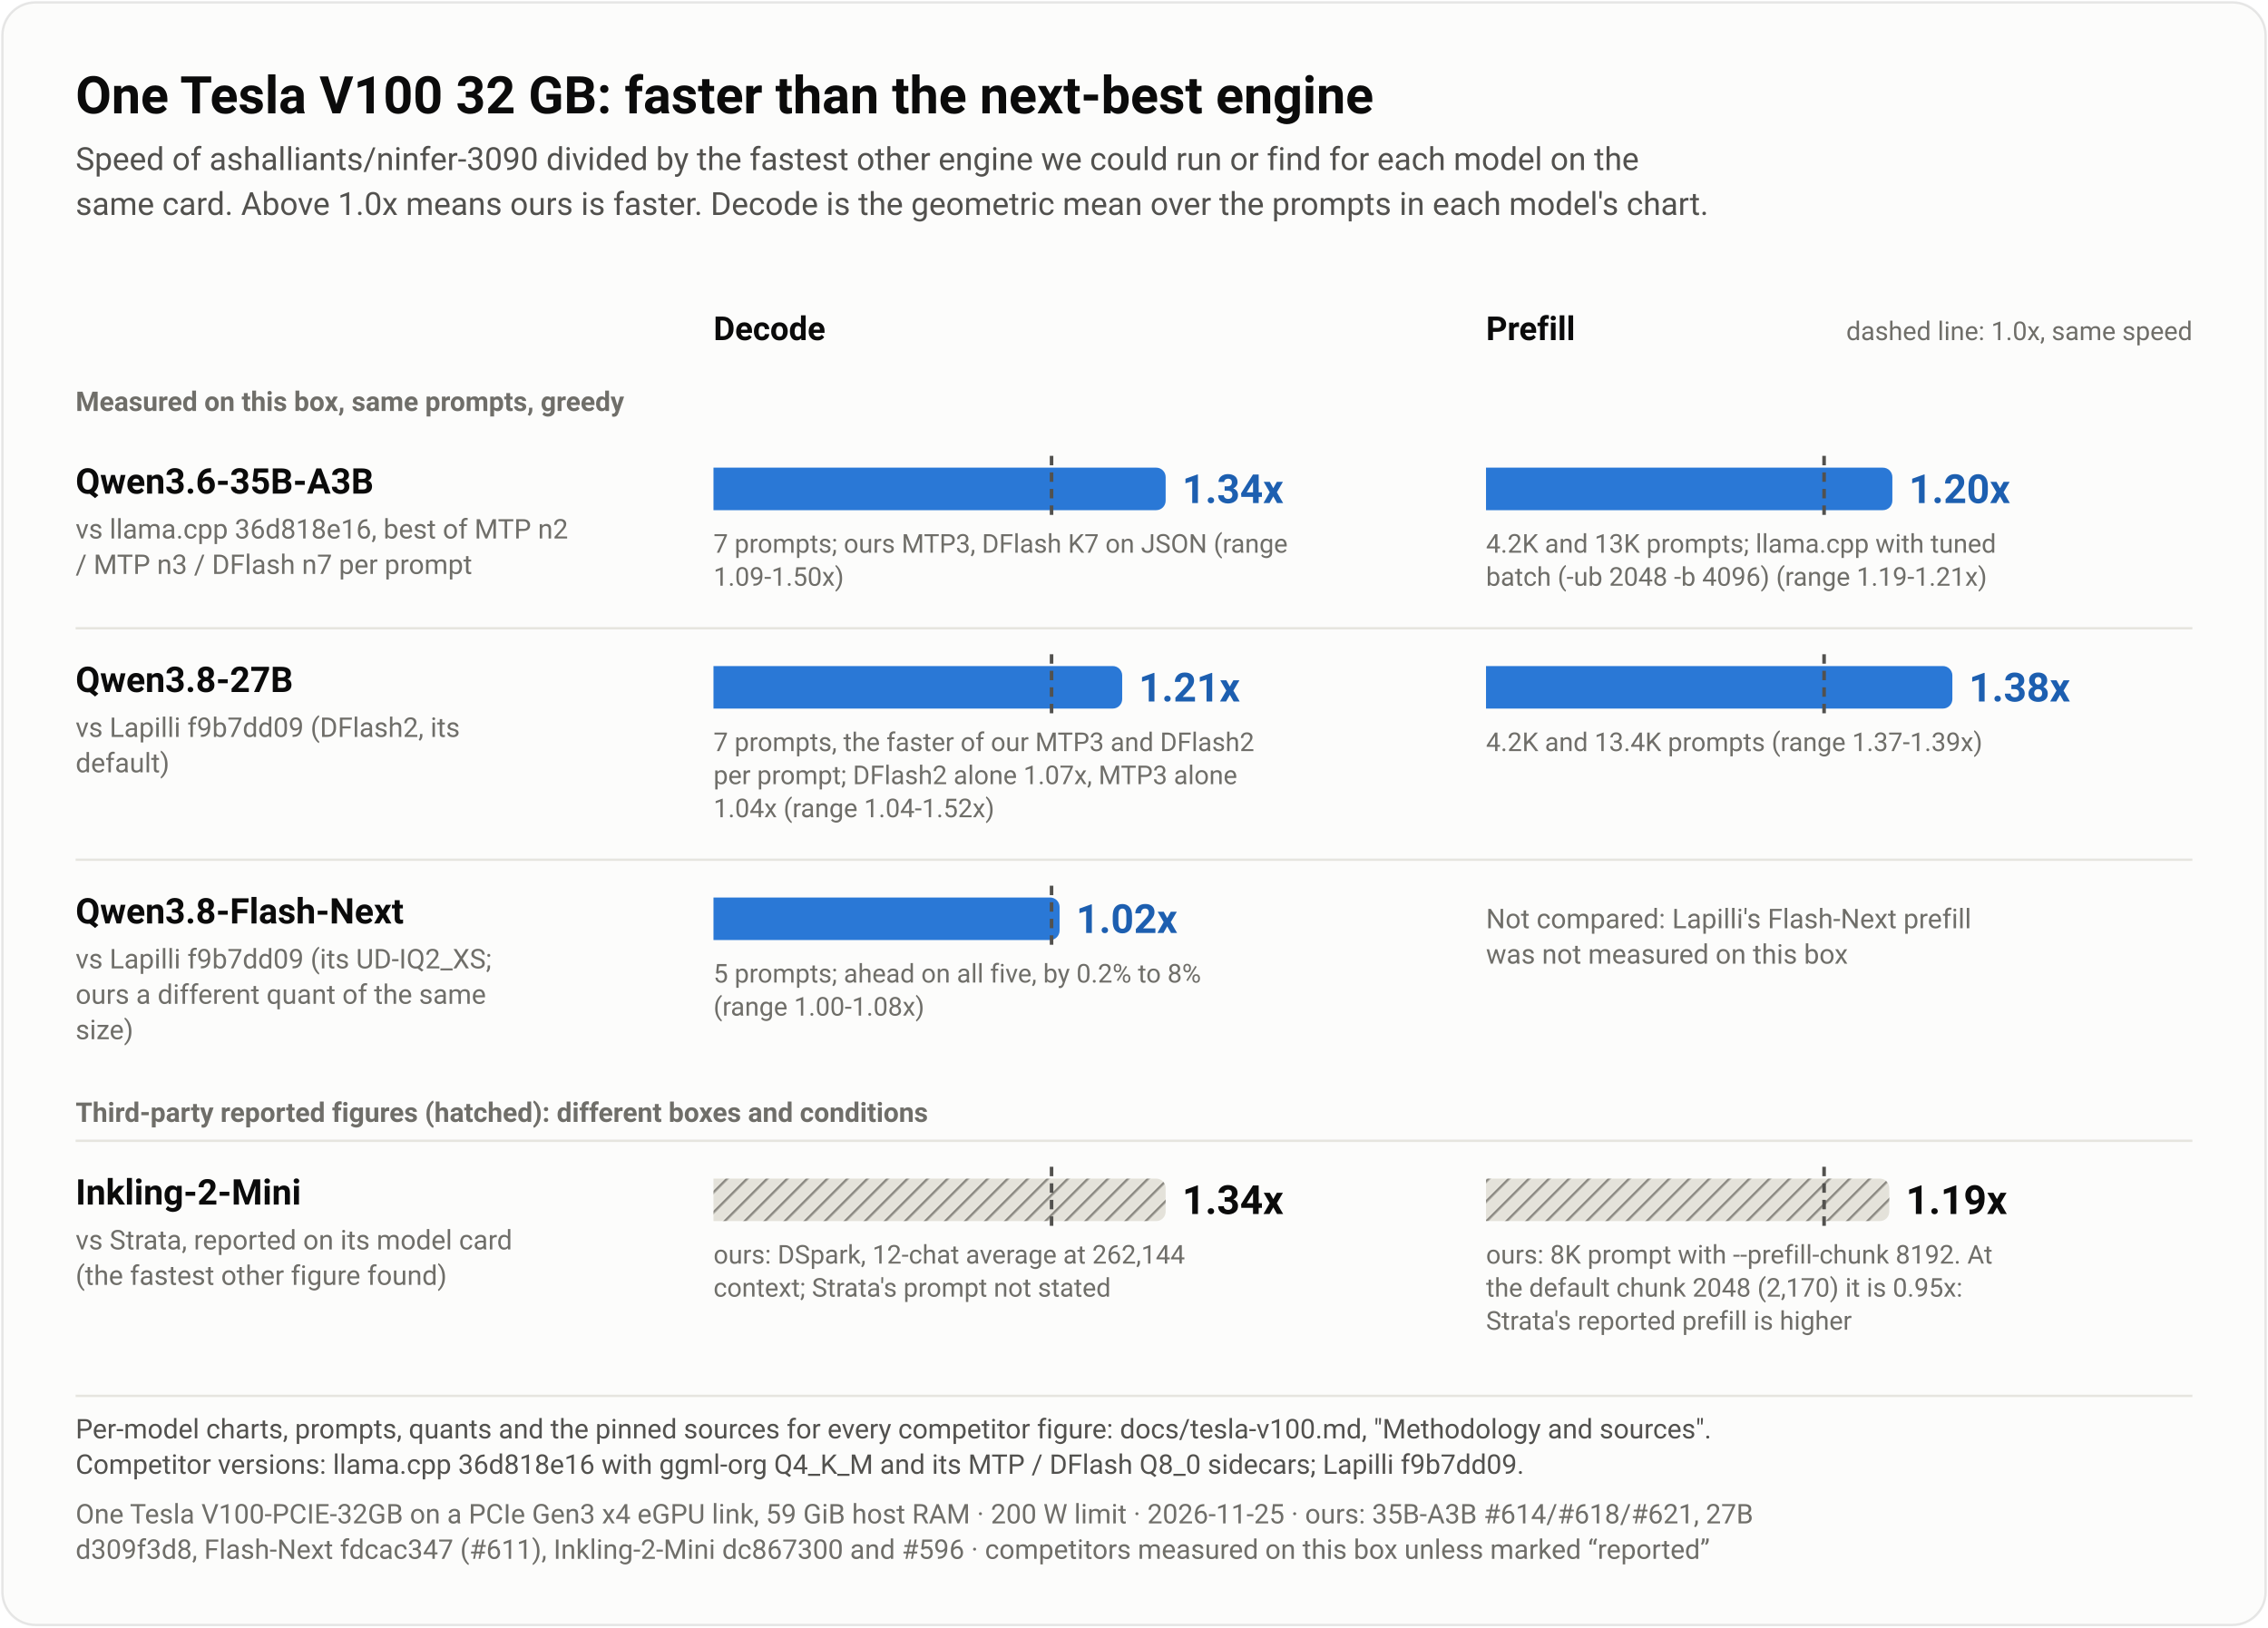
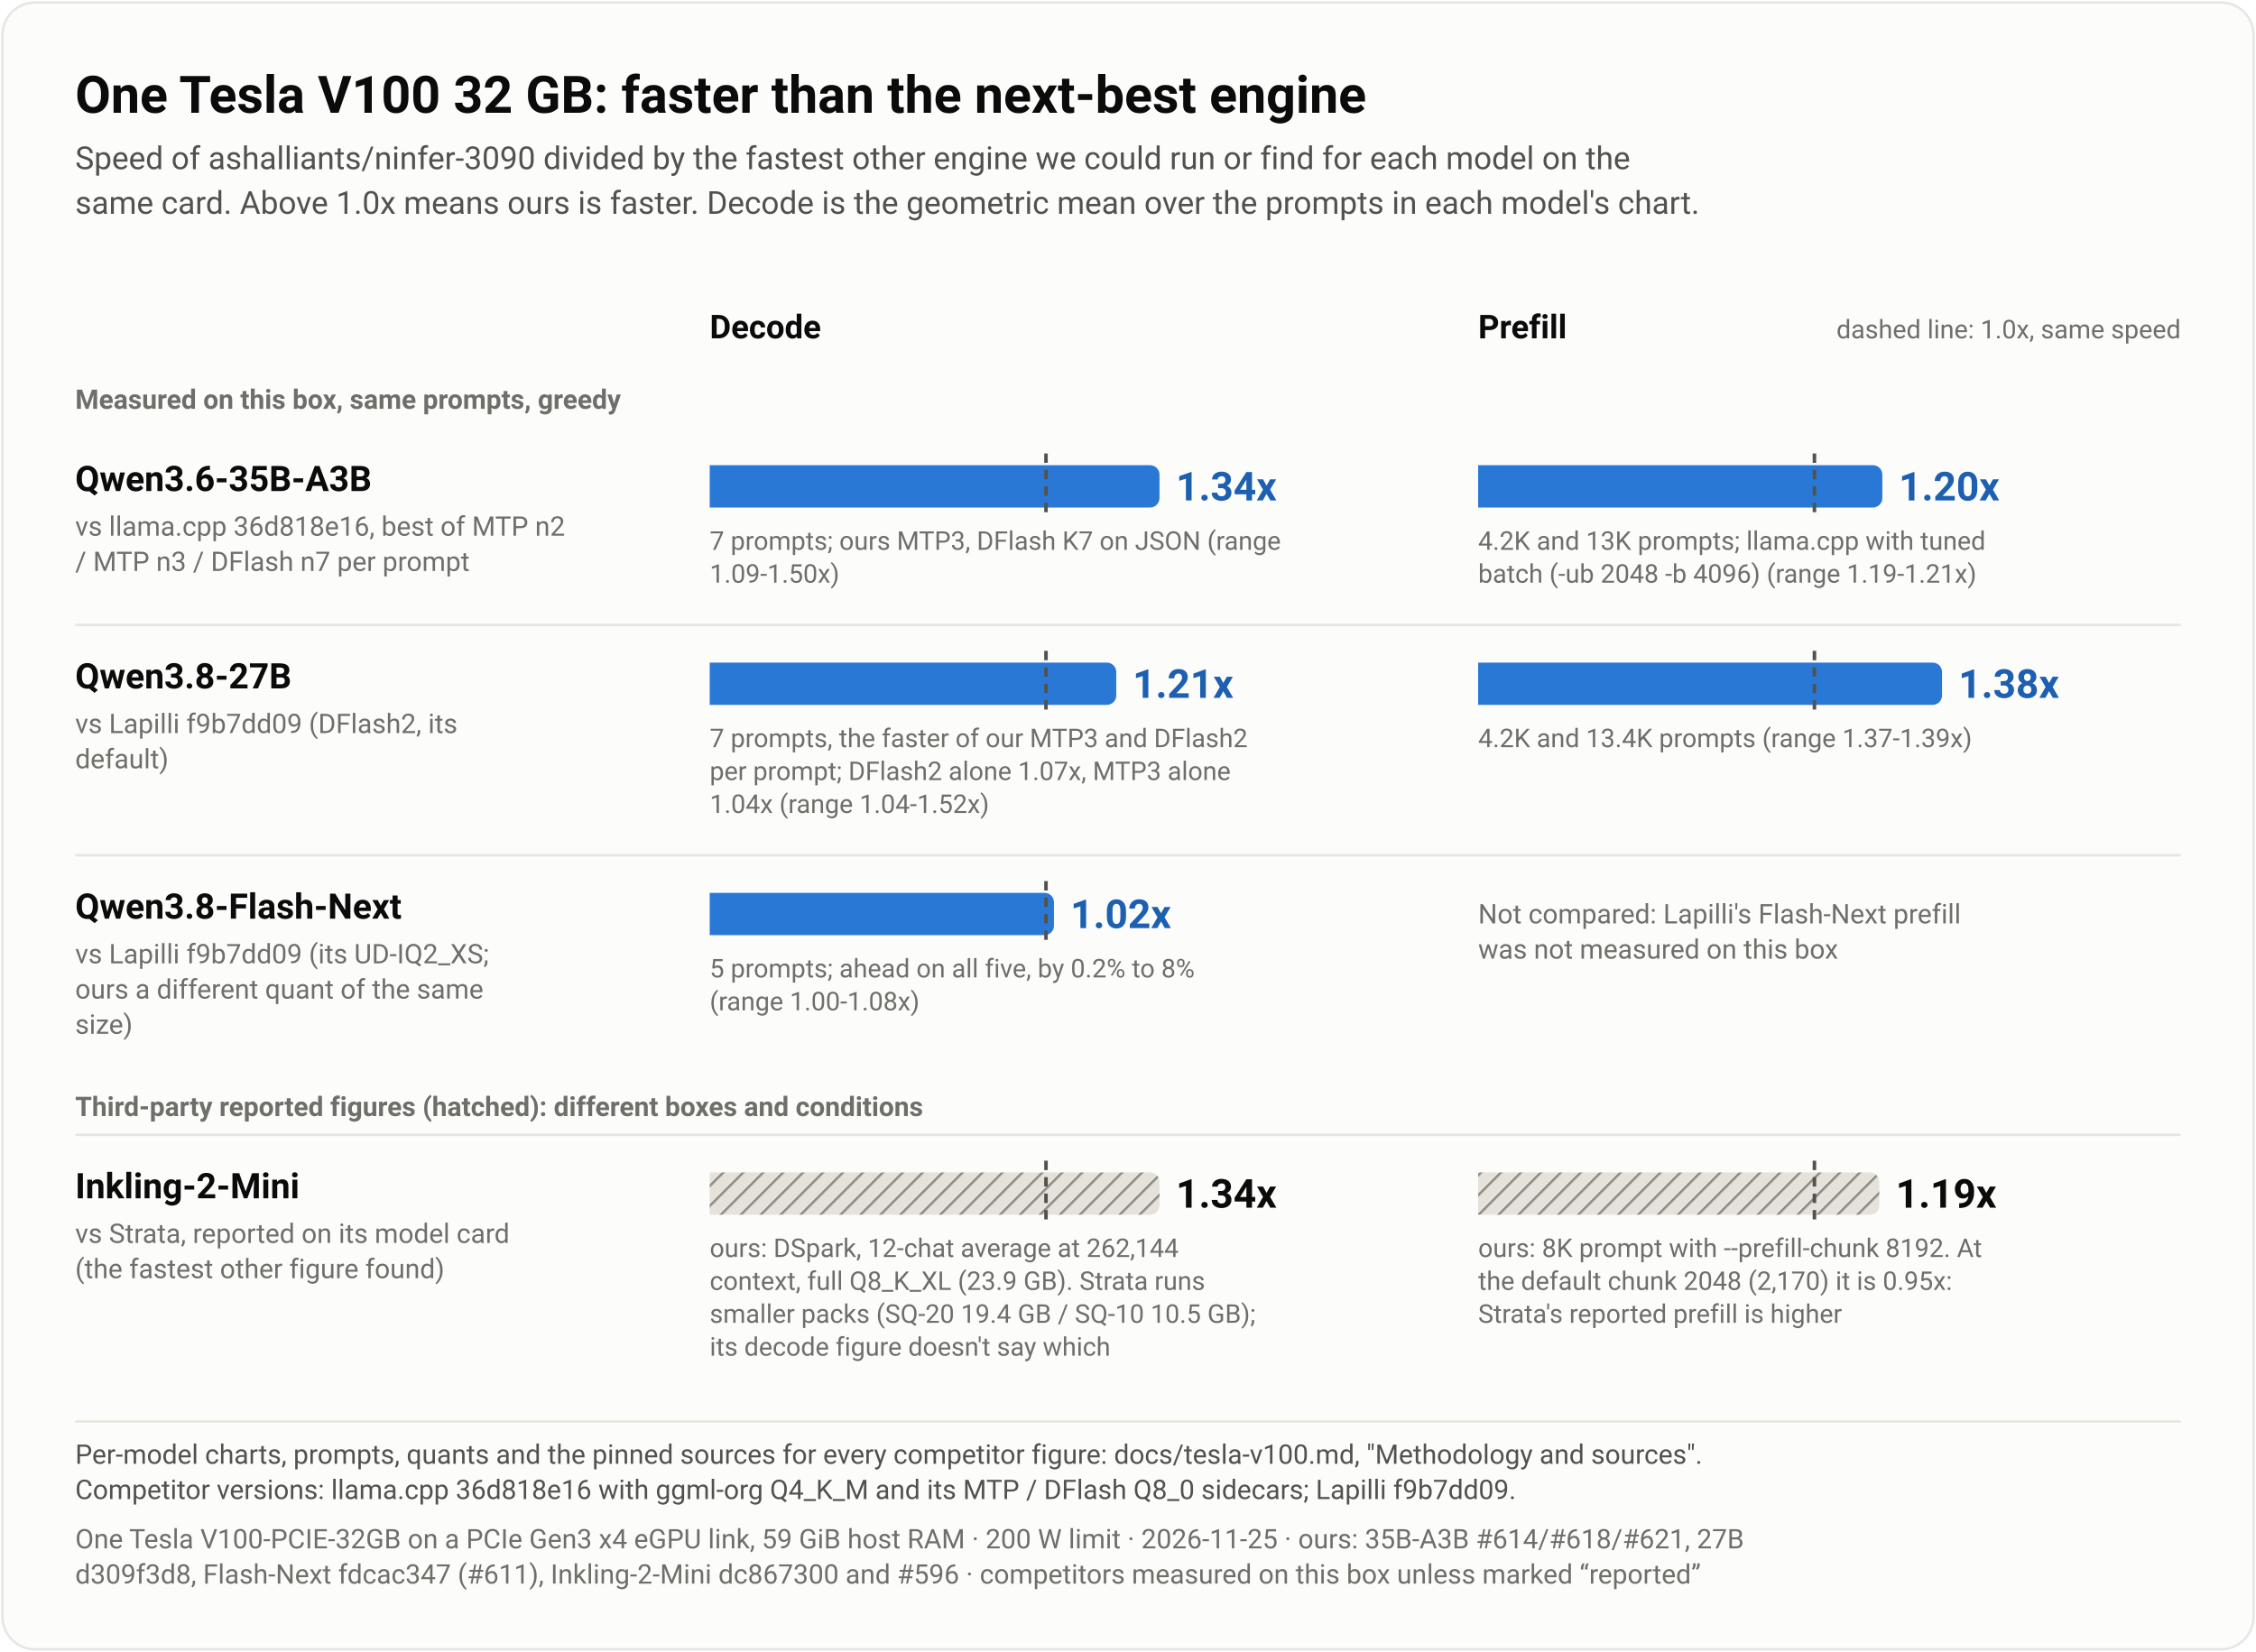
- <svg xmlns="http://www.w3.org/2000/svg" viewBox="0 0 960 689" width="960" height="689" role="img" aria-label="Speed-up of ashalliants/ninfer-3090 over the next-best engine on one Tesla V100 32 GB. Qwen3.6-35B-A3B vs llama.cpp: 1.34x decode, 1.20x prefill. Qwen3.8-27B vs Lapilli: 1.21x decode, 1.38x prefill. Qwen3.8-Flash-Next vs Lapilli: 1.02x decode, prefill not compared. Inkling-2-Mini vs Strata's reported figures: 1.34x decode, 1.19x prefill with an 8192-token chunk (0.95x at the default chunk).">
+ <svg xmlns="http://www.w3.org/2000/svg" viewBox="0 0 960 703" width="960" height="703" role="img" aria-label="Speed-up of ashalliants/ninfer-3090 over the next-best engine on one Tesla V100 32 GB. Qwen3.6-35B-A3B vs llama.cpp: 1.34x decode, 1.20x prefill. Qwen3.8-27B vs Lapilli: 1.21x decode, 1.38x prefill. Qwen3.8-Flash-Next vs Lapilli: 1.02x decode, prefill not compared. Inkling-2-Mini vs Strata's reported figures: 1.34x decode, 1.19x prefill with an 8192-token chunk (0.95x at the default chunk).">
  <style>
    .surface { fill: #fcfcfb; stroke: rgba(11,11,11,0.10); }
    .t1 { fill: #0b0b0b; } .t2 { fill: #52514e; } .t3 { fill: #6f6e69; }
    .grid { stroke: #e6e5df; } .base { stroke: #c3c2b7; } .ref { stroke: #52514e; stroke-dasharray: 4 3; }
    .ours { fill: #2a78d6; } .alt { fill: #1baf7a; } .same { fill: #eb6834; } .prev { fill: #b5b3aa; }
    .rep { fill: url(#hatch-v100-headline); } .hatchbg { fill: #e4e2da; } .hatchln { stroke: #8f8d86; }
    .win { fill: #1d5fb0; } .loss { fill: #b8471d; }
    text { font-family: system-ui, -apple-system, "Segoe UI", Roboto, "Helvetica Neue", Arial, sans-serif; }
    @media (prefers-color-scheme: dark) {
      .surface { fill: #1a1a19; stroke: rgba(255,255,255,0.12); }
      .t1 { fill: #f4f3ef; } .t2 { fill: #c3c2b7; } .t3 { fill: #a3a29b; }
      .grid { stroke: #2e2e2b; } .base { stroke: #4a4a46; } .ref { stroke: #c3c2b7; }
      .ours { fill: #3987e5; } .alt { fill: #199e70; } .same { fill: #d95926; } .prev { fill: #6f6e69; }
      .hatchbg { fill: #3a3935; } .hatchln { stroke: #8f8d86; }
      .win { fill: #79b0f0; } .loss { fill: #f08a5d; }
    }
  </style>
  <defs>
    <pattern id="hatch-v100-headline" width="6" height="6" patternUnits="userSpaceOnUse" patternTransform="rotate(45)">
      <rect width="6" height="6" class="hatchbg" />
      <line x1="0" y1="0" x2="0" y2="6" class="hatchln" stroke-width="2" />
    </pattern>
  </defs>
-   <rect x="1" y="1" width="958" height="687" rx="14" class="surface" stroke-width="1" />
+   <rect x="1" y="1" width="958" height="701" rx="14" class="surface" stroke-width="1" />
  <text x="32.0" y="48.0" class="t1" font-size="22" font-weight="700" text-anchor="start">One Tesla V100 32 GB: faster than the next-best engine</text>
  <text x="32.0" y="72.0" class="t2" font-size="13.5" font-weight="400" text-anchor="start">Speed of ashalliants/ninfer-3090 divided by the fastest other engine we could run or find for each model on the</text>
  <text x="32.0" y="91.0" class="t2" font-size="13.5" font-weight="400" text-anchor="start">same card. Above 1.0x means ours is faster. Decode is the geometric mean over the prompts in each model's chart.</text>
  <text x="302.0" y="144.0" class="t1" font-size="14" font-weight="700" text-anchor="start">Decode</text>
  <text x="629.0" y="144.0" class="t1" font-size="14" font-weight="700" text-anchor="start">Prefill</text>
  <text x="928.0" y="144.0" class="t3" font-size="11" font-weight="400" text-anchor="end">dashed line: 1.0x, same speed</text>
  <text x="32.0" y="174.0" class="t3" font-size="11.5" font-weight="600" text-anchor="start">Measured on this box, same prompts, greedy</text>
  <text x="32.0" y="209.0" class="t1" font-size="15" font-weight="700" text-anchor="start">Qwen3.6-35B-A3B</text>
  <text x="32.0" y="228.0" class="t3" font-size="11.5" font-weight="400" text-anchor="start">vs llama.cpp 36d818e16, best of MTP n2</text>
  <text x="32.0" y="243.0" class="t3" font-size="11.5" font-weight="400" text-anchor="start">/ MTP n3 / DFlash n7 per prompt</text>
  <path class="ours" d="M302.0,198.0 h187.4 a4,4 0 0 1 4,4 v10.0 a4,4 0 0 1 -4,4 h-187.4 z" />
  <line x1="445.1" y1="193.0" x2="445.1" y2="221.0" class="ref" stroke-width="1.5" />
  <text x="500.4" y="213.0" class="win" font-size="17" font-weight="700" text-anchor="start">1.34x</text>
  <text x="302.0" y="234.0" class="t3" font-size="11" font-weight="400" text-anchor="start">7 prompts; ours MTP3, DFlash K7 on JSON (range</text>
  <text x="302.0" y="248.0" class="t3" font-size="11" font-weight="400" text-anchor="start">1.09-1.50x)</text>
  <path class="ours" d="M629.0,198.0 h168.0 a4,4 0 0 1 4,4 v10.0 a4,4 0 0 1 -4,4 h-168.0 z" />
  <line x1="772.1" y1="193.0" x2="772.1" y2="221.0" class="ref" stroke-width="1.5" />
  <text x="808.0" y="213.0" class="win" font-size="17" font-weight="700" text-anchor="start">1.20x</text>
  <text x="629.0" y="234.0" class="t3" font-size="11" font-weight="400" text-anchor="start">4.2K and 13K prompts; llama.cpp with tuned</text>
  <text x="629.0" y="248.0" class="t3" font-size="11" font-weight="400" text-anchor="start">batch (-ub 2048 -b 4096) (range 1.19-1.21x)</text>
  <line x1="32" y1="266.0" x2="928" y2="266.0" class="grid" stroke-width="1" />
  <text x="32.0" y="293.0" class="t1" font-size="15" font-weight="700" text-anchor="start">Qwen3.8-27B</text>
  <text x="32.0" y="312.0" class="t3" font-size="11.5" font-weight="400" text-anchor="start">vs Lapilli f9b7dd09 (DFlash2, its</text>
  <text x="32.0" y="327.0" class="t3" font-size="11.5" font-weight="400" text-anchor="start">default)</text>
  <path class="ours" d="M302.0,282.0 h169.0 a4,4 0 0 1 4,4 v10.0 a4,4 0 0 1 -4,4 h-169.0 z" />
  <line x1="445.1" y1="277.0" x2="445.1" y2="305.0" class="ref" stroke-width="1.5" />
  <text x="482.0" y="297.0" class="win" font-size="17" font-weight="700" text-anchor="start">1.21x</text>
  <text x="302.0" y="318.0" class="t3" font-size="11" font-weight="400" text-anchor="start">7 prompts, the faster of our MTP3 and DFlash2</text>
  <text x="302.0" y="332.0" class="t3" font-size="11" font-weight="400" text-anchor="start">per prompt; DFlash2 alone 1.07x, MTP3 alone</text>
  <text x="302.0" y="346.0" class="t3" font-size="11" font-weight="400" text-anchor="start">1.04x (range 1.04-1.52x)</text>
  <path class="ours" d="M629.0,282.0 h193.4 a4,4 0 0 1 4,4 v10.0 a4,4 0 0 1 -4,4 h-193.4 z" />
  <line x1="772.1" y1="277.0" x2="772.1" y2="305.0" class="ref" stroke-width="1.5" />
  <text x="833.4" y="297.0" class="win" font-size="17" font-weight="700" text-anchor="start">1.38x</text>
  <text x="629.0" y="318.0" class="t3" font-size="11" font-weight="400" text-anchor="start">4.2K and 13.4K prompts (range 1.37-1.39x)</text>
  <line x1="32" y1="364.0" x2="928" y2="364.0" class="grid" stroke-width="1" />
  <text x="32.0" y="391.0" class="t1" font-size="15" font-weight="700" text-anchor="start">Qwen3.8-Flash-Next</text>
  <text x="32.0" y="410.0" class="t3" font-size="11.5" font-weight="400" text-anchor="start">vs Lapilli f9b7dd09 (its UD-IQ2_XS;</text>
  <text x="32.0" y="425.0" class="t3" font-size="11.5" font-weight="400" text-anchor="start">ours a different quant of the same</text>
  <text x="32.0" y="440.0" class="t3" font-size="11.5" font-weight="400" text-anchor="start">size)</text>
  <path class="ours" d="M302.0,380.0 h142.5 a4,4 0 0 1 4,4 v10.0 a4,4 0 0 1 -4,4 h-142.5 z" />
  <line x1="445.1" y1="375.0" x2="445.1" y2="403.0" class="ref" stroke-width="1.5" />
  <text x="455.5" y="395.0" class="win" font-size="17" font-weight="700" text-anchor="start">1.02x</text>
  <text x="302.0" y="416.0" class="t3" font-size="11" font-weight="400" text-anchor="start">5 prompts; ahead on all five, by 0.2% to 8%</text>
  <text x="302.0" y="430.0" class="t3" font-size="11" font-weight="400" text-anchor="start">(range 1.00-1.08x)</text>
  <text x="629.0" y="393.0" class="t3" font-size="11.5" font-weight="400" text-anchor="start">Not compared: Lapilli's Flash-Next prefill</text>
  <text x="629.0" y="408.0" class="t3" font-size="11.5" font-weight="400" text-anchor="start">was not measured on this box</text>
  <text x="32.0" y="475.0" class="t3" font-size="11.5" font-weight="600" text-anchor="start">Third-party reported figures (hatched): different boxes and conditions</text>
  <line x1="32" y1="483.0" x2="928" y2="483.0" class="grid" stroke-width="1" />
  <text x="32.0" y="510.0" class="t1" font-size="15" font-weight="700" text-anchor="start">Inkling-2-Mini</text>
  <text x="32.0" y="529.0" class="t3" font-size="11.5" font-weight="400" text-anchor="start">vs Strata, reported on its model card</text>
  <text x="32.0" y="544.0" class="t3" font-size="11.5" font-weight="400" text-anchor="start">(the fastest other figure found)</text>
  <path class="rep" d="M302.0,499.0 h187.4 a4,4 0 0 1 4,4 v10.0 a4,4 0 0 1 -4,4 h-187.4 z" />
  <line x1="445.1" y1="494.0" x2="445.1" y2="522.0" class="ref" stroke-width="1.5" />
  <text x="500.4" y="514.0" class="t1" font-size="17" font-weight="700" text-anchor="start">1.34x</text>
  <text x="302.0" y="535.0" class="t3" font-size="11" font-weight="400" text-anchor="start">ours: DSpark, 12-chat average at 262,144</text>
-   <text x="302.0" y="549.0" class="t3" font-size="11" font-weight="400" text-anchor="start">context; Strata's prompt not stated</text>
+   <text x="302.0" y="549.0" class="t3" font-size="11" font-weight="400" text-anchor="start">context, full Q8_K_XL (23.9 GB). Strata runs</text>
+   <text x="302.0" y="563.0" class="t3" font-size="11" font-weight="400" text-anchor="start">smaller packs (SQ-20 19.4 GB / SQ-10 10.5 GB);</text>
+   <text x="302.0" y="577.0" class="t3" font-size="11" font-weight="400" text-anchor="start">its decode figure doesn't say which</text>
  <path class="rep" d="M629.0,499.0 h166.7 a4,4 0 0 1 4,4 v10.0 a4,4 0 0 1 -4,4 h-166.7 z" />
  <line x1="772.1" y1="494.0" x2="772.1" y2="522.0" class="ref" stroke-width="1.5" />
  <text x="806.7" y="514.0" class="t1" font-size="17" font-weight="700" text-anchor="start">1.19x</text>
  <text x="629.0" y="535.0" class="t3" font-size="11" font-weight="400" text-anchor="start">ours: 8K prompt with --prefill-chunk 8192. At</text>
  <text x="629.0" y="549.0" class="t3" font-size="11" font-weight="400" text-anchor="start">the default chunk 2048 (2,170) it is 0.95x:</text>
  <text x="629.0" y="563.0" class="t3" font-size="11" font-weight="400" text-anchor="start">Strata's reported prefill is higher</text>
-   <line x1="32" y1="591.0" x2="928" y2="591.0" class="grid" stroke-width="1" />
-   <text x="32.0" y="609.0" class="t2" font-size="11.5" font-weight="400" text-anchor="start">Per-model charts, prompts, quants and the pinned sources for every competitor figure: docs/tesla-v100.md, "Methodology and sources".</text>
-   <text x="32.0" y="624.0" class="t2" font-size="11.5" font-weight="400" text-anchor="start">Competitor versions: llama.cpp 36d818e16 with ggml-org Q4_K_M and its MTP / DFlash Q8_0 sidecars; Lapilli f9b7dd09.</text>
-   <text x="32.0" y="645.0" class="t3" font-size="11.5" font-weight="400" text-anchor="start">One Tesla V100-PCIE-32GB on a PCIe Gen3 x4 eGPU link, 59 GiB host RAM · 200 W limit · 2026-11-25 · ours: 35B-A3B #614/#618/#621, 27B</text>
-   <text x="32.0" y="660.0" class="t3" font-size="11.5" font-weight="400" text-anchor="start">d309f3d8, Flash-Next fdcac347 (#611), Inkling-2-Mini dc867300 and #596 · competitors measured on this box unless marked “reported”</text>
+   <line x1="32" y1="605.0" x2="928" y2="605.0" class="grid" stroke-width="1" />
+   <text x="32.0" y="623.0" class="t2" font-size="11.5" font-weight="400" text-anchor="start">Per-model charts, prompts, quants and the pinned sources for every competitor figure: docs/tesla-v100.md, "Methodology and sources".</text>
+   <text x="32.0" y="638.0" class="t2" font-size="11.5" font-weight="400" text-anchor="start">Competitor versions: llama.cpp 36d818e16 with ggml-org Q4_K_M and its MTP / DFlash Q8_0 sidecars; Lapilli f9b7dd09.</text>
+   <text x="32.0" y="659.0" class="t3" font-size="11.5" font-weight="400" text-anchor="start">One Tesla V100-PCIE-32GB on a PCIe Gen3 x4 eGPU link, 59 GiB host RAM · 200 W limit · 2026-11-25 · ours: 35B-A3B #614/#618/#621, 27B</text>
+   <text x="32.0" y="674.0" class="t3" font-size="11.5" font-weight="400" text-anchor="start">d309f3d8, Flash-Next fdcac347 (#611), Inkling-2-Mini dc867300 and #596 · competitors measured on this box unless marked “reported”</text>
</svg>
